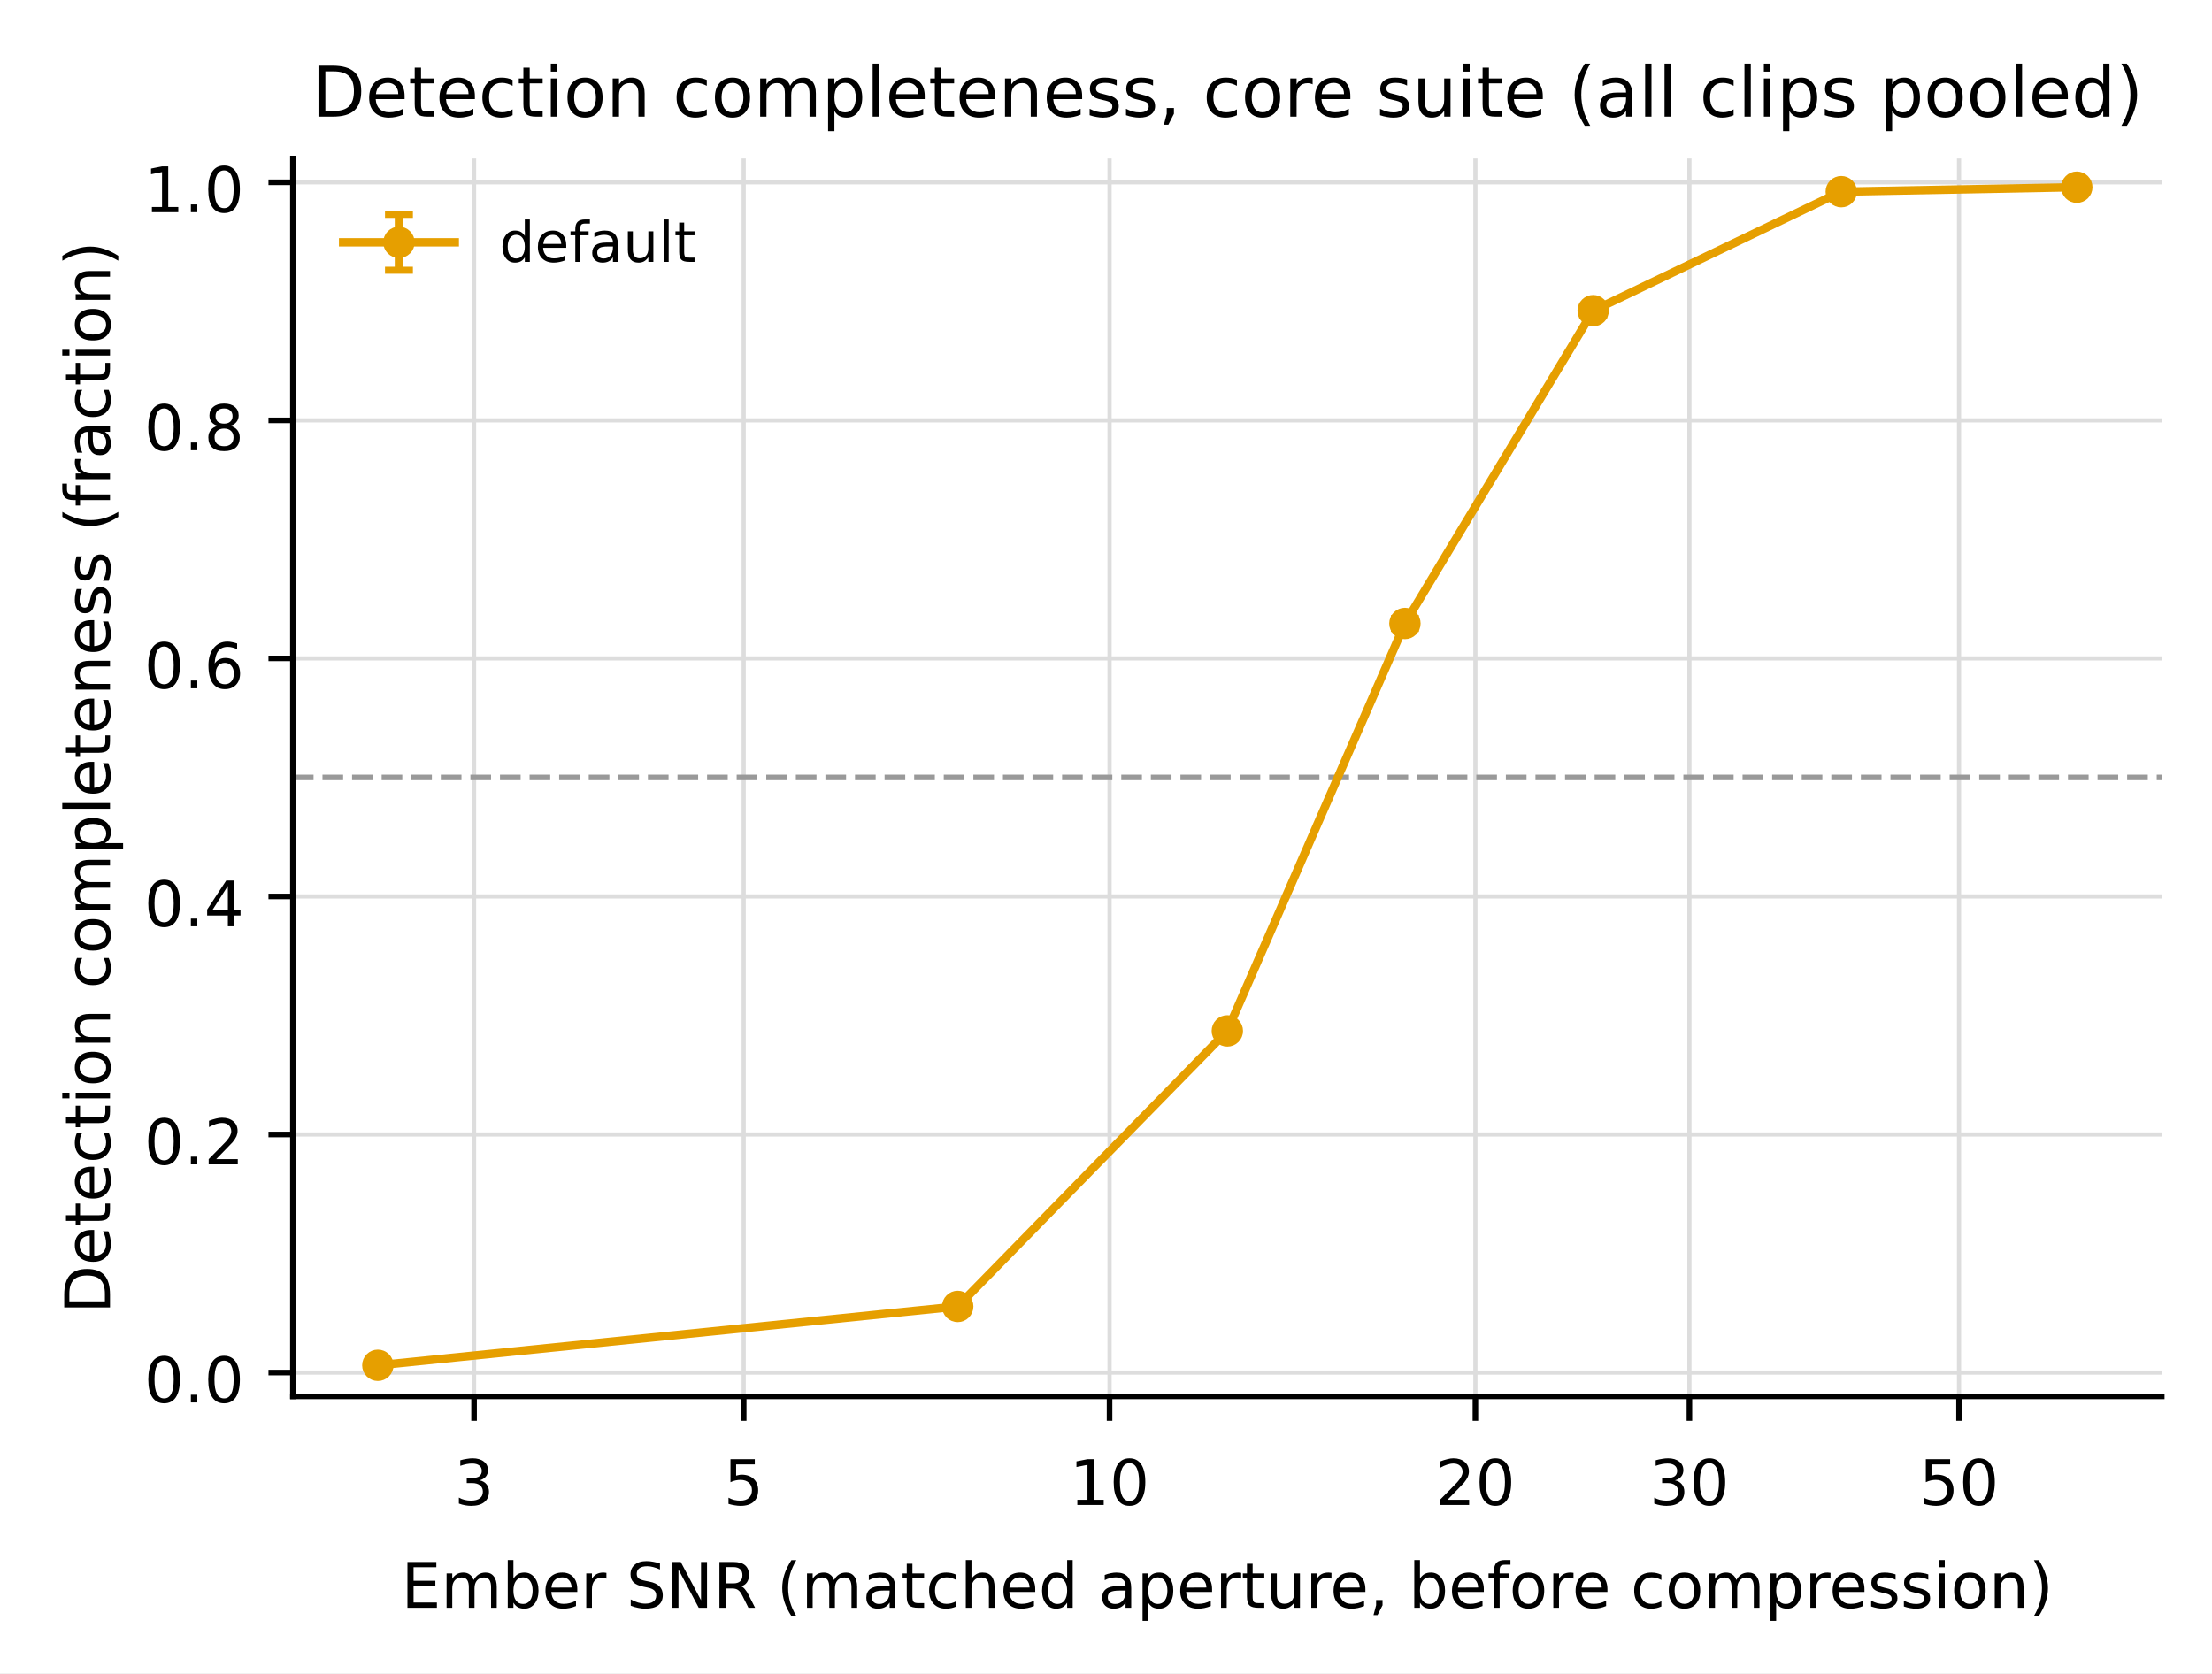
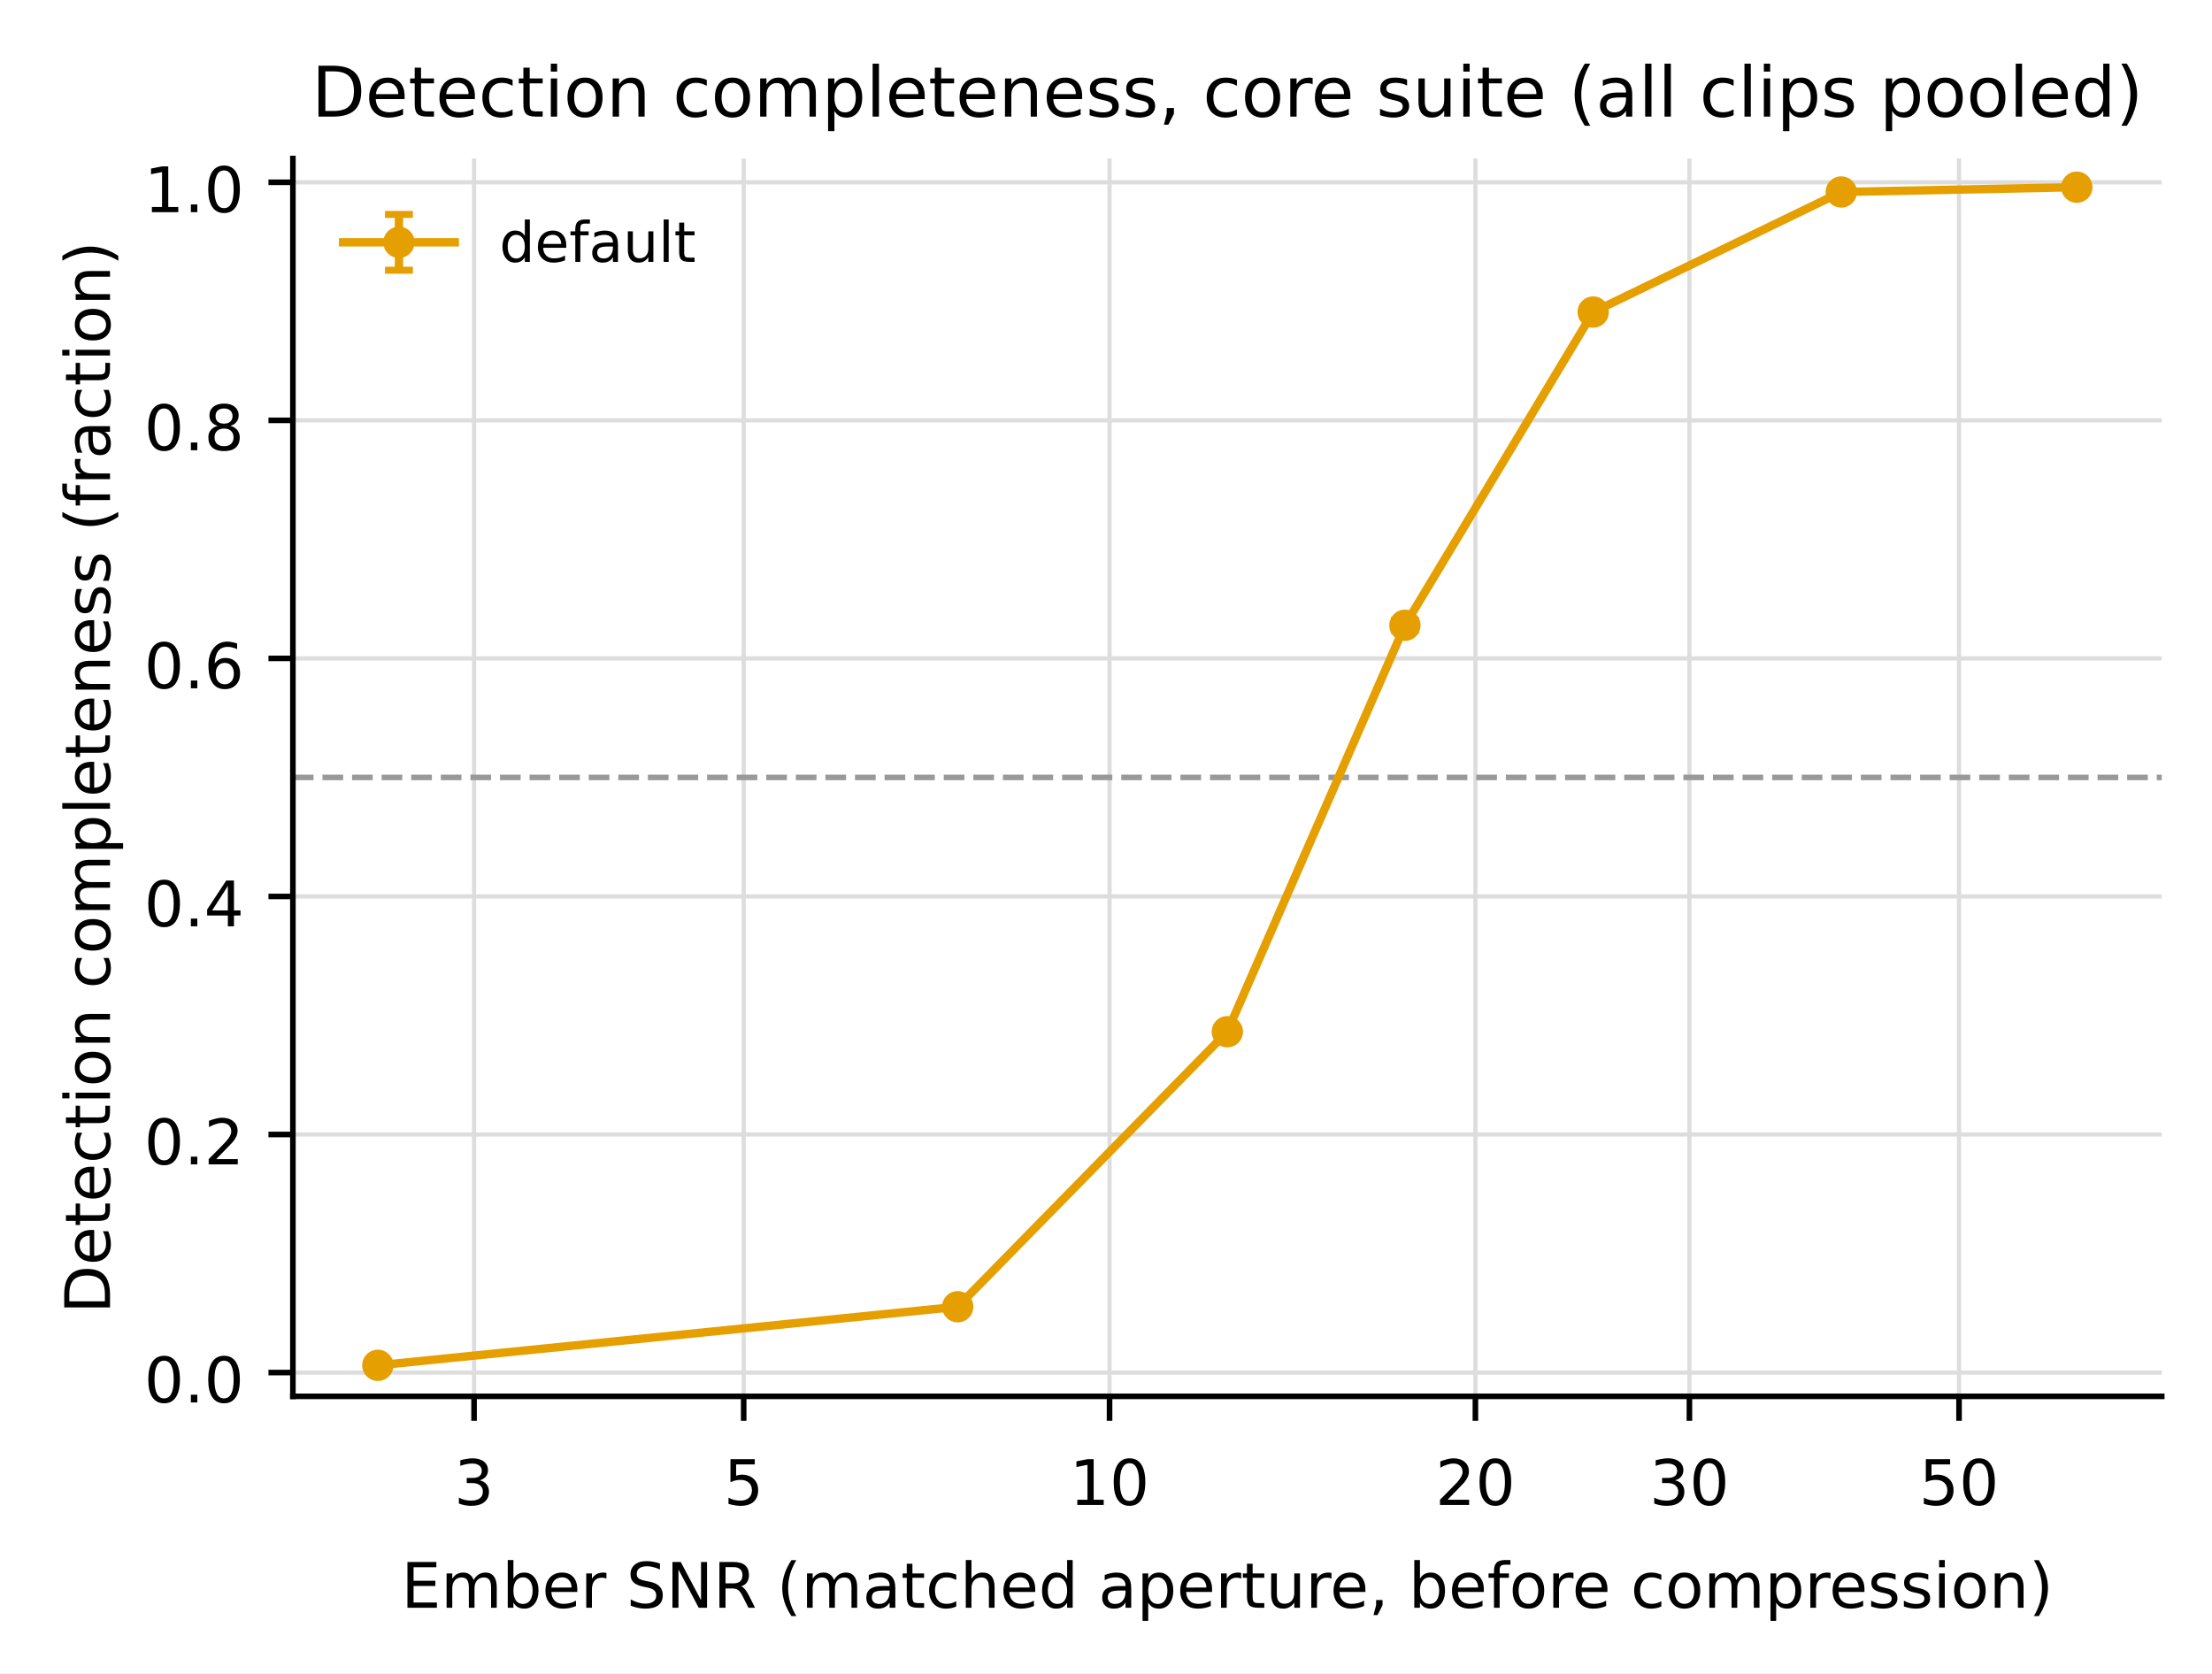
<svg xmlns="http://www.w3.org/2000/svg" xmlns:xlink="http://www.w3.org/1999/xlink" width="317.016pt" height="239.796pt" viewBox="0 0 317.016 239.796" version="1.1">
  <defs>
    <style type="text/css">*{stroke-linejoin: round; stroke-linecap: butt}</style>
  </defs>
  <g id="figure_1">
    <g id="patch_1">
      <path d="M 0 239.796  L 317.016 239.796  L 317.016 0  L 0 0  z " style="fill: #ffffff" />
    </g>
    <g id="axes_1">
      <g id="patch_2">
        <path d="M 41.976 200.125  L 309.816 200.125  L 309.816 22.717  L 41.976 22.717  z " style="fill: #ffffff" />
      </g>
      <g id="matplotlib.axis_1">
        <g id="xtick_1">
          <g id="line2d_1">
-             <path d="M 67.942 200.125  L 67.942 22.717  " clip-path="url(#p9de0dc1044)" style="fill: none; stroke: #dddddd; stroke-width: 0.6; stroke-linecap: square" />
+             <path d="M 67.942 200.125  L 67.942 22.717  " clip-path="url(#p7fc8bf9222)" style="fill: none; stroke: #dddddd; stroke-width: 0.6; stroke-linecap: square" />
          </g>
          <g id="line2d_2">
            <defs>
-               <path id="meb64596861" d="M 0 0  L 0 3.5  " style="stroke: #000000; stroke-width: 0.8" />
+               <path id="ma282ae2305" d="M 0 0  L 0 3.5  " style="stroke: #000000; stroke-width: 0.8" />
            </defs>
            <g>
-               <use xlink:href="#meb64596861" x="67.942" y="200.125" style="stroke: #000000; stroke-width: 0.8" />
+               <use xlink:href="#ma282ae2305" x="67.942" y="200.125" style="stroke: #000000; stroke-width: 0.8" />
            </g>
          </g>
          <g id="text_1">
            <text style="font-size: 9px; font-family: 'Pretendard', 'DejaVu Sans'; text-anchor: middle" x="67.942" y="215.69" transform="rotate(-0 67.9422 215.6895)">3</text>
          </g>
        </g>
        <g id="xtick_2">
          <g id="line2d_3">
-             <path d="M 106.583 200.125  L 106.583 22.717  " clip-path="url(#p9de0dc1044)" style="fill: none; stroke: #dddddd; stroke-width: 0.6; stroke-linecap: square" />
+             <path d="M 106.583 200.125  L 106.583 22.717  " clip-path="url(#p7fc8bf9222)" style="fill: none; stroke: #dddddd; stroke-width: 0.6; stroke-linecap: square" />
          </g>
          <g id="line2d_4">
            <g>
-               <use xlink:href="#meb64596861" x="106.583" y="200.125" style="stroke: #000000; stroke-width: 0.8" />
+               <use xlink:href="#ma282ae2305" x="106.583" y="200.125" style="stroke: #000000; stroke-width: 0.8" />
            </g>
          </g>
          <g id="text_2">
            <text style="font-size: 9px; font-family: 'Pretendard', 'DejaVu Sans'; text-anchor: middle" x="106.583" y="215.69" transform="rotate(-0 106.5835 215.6895)">5</text>
          </g>
        </g>
        <g id="xtick_3">
          <g id="line2d_5">
-             <path d="M 159.016 200.125  L 159.016 22.717  " clip-path="url(#p9de0dc1044)" style="fill: none; stroke: #dddddd; stroke-width: 0.6; stroke-linecap: square" />
+             <path d="M 159.016 200.125  L 159.016 22.717  " clip-path="url(#p7fc8bf9222)" style="fill: none; stroke: #dddddd; stroke-width: 0.6; stroke-linecap: square" />
          </g>
          <g id="line2d_6">
            <g>
-               <use xlink:href="#meb64596861" x="159.016" y="200.125" style="stroke: #000000; stroke-width: 0.8" />
+               <use xlink:href="#ma282ae2305" x="159.016" y="200.125" style="stroke: #000000; stroke-width: 0.8" />
            </g>
          </g>
          <g id="text_3">
            <text style="font-size: 9px; font-family: 'Pretendard', 'DejaVu Sans'; text-anchor: middle" x="159.016" y="215.69" transform="rotate(-0 159.0164 215.6895)">10</text>
          </g>
        </g>
        <g id="xtick_4">
          <g id="line2d_7">
-             <path d="M 211.449 200.125  L 211.449 22.717  " clip-path="url(#p9de0dc1044)" style="fill: none; stroke: #dddddd; stroke-width: 0.6; stroke-linecap: square" />
+             <path d="M 211.449 200.125  L 211.449 22.717  " clip-path="url(#p7fc8bf9222)" style="fill: none; stroke: #dddddd; stroke-width: 0.6; stroke-linecap: square" />
          </g>
          <g id="line2d_8">
            <g>
-               <use xlink:href="#meb64596861" x="211.449" y="200.125" style="stroke: #000000; stroke-width: 0.8" />
+               <use xlink:href="#ma282ae2305" x="211.449" y="200.125" style="stroke: #000000; stroke-width: 0.8" />
            </g>
          </g>
          <g id="text_4">
            <text style="font-size: 9px; font-family: 'Pretendard', 'DejaVu Sans'; text-anchor: middle" x="211.449" y="215.69" transform="rotate(-0 211.4493 215.6895)">20</text>
          </g>
        </g>
        <g id="xtick_5">
          <g id="line2d_9">
-             <path d="M 242.121 200.125  L 242.121 22.717  " clip-path="url(#p9de0dc1044)" style="fill: none; stroke: #dddddd; stroke-width: 0.6; stroke-linecap: square" />
+             <path d="M 242.121 200.125  L 242.121 22.717  " clip-path="url(#p7fc8bf9222)" style="fill: none; stroke: #dddddd; stroke-width: 0.6; stroke-linecap: square" />
          </g>
          <g id="line2d_10">
            <g>
-               <use xlink:href="#meb64596861" x="242.121" y="200.125" style="stroke: #000000; stroke-width: 0.8" />
+               <use xlink:href="#ma282ae2305" x="242.121" y="200.125" style="stroke: #000000; stroke-width: 0.8" />
            </g>
          </g>
          <g id="text_5">
            <text style="font-size: 9px; font-family: 'Pretendard', 'DejaVu Sans'; text-anchor: middle" x="242.121" y="215.69" transform="rotate(-0 242.1206 215.6895)">30</text>
          </g>
        </g>
        <g id="xtick_6">
          <g id="line2d_11">
-             <path d="M 280.762 200.125  L 280.762 22.717  " clip-path="url(#p9de0dc1044)" style="fill: none; stroke: #dddddd; stroke-width: 0.6; stroke-linecap: square" />
+             <path d="M 280.762 200.125  L 280.762 22.717  " clip-path="url(#p7fc8bf9222)" style="fill: none; stroke: #dddddd; stroke-width: 0.6; stroke-linecap: square" />
          </g>
          <g id="line2d_12">
            <g>
-               <use xlink:href="#meb64596861" x="280.762" y="200.125" style="stroke: #000000; stroke-width: 0.8" />
+               <use xlink:href="#ma282ae2305" x="280.762" y="200.125" style="stroke: #000000; stroke-width: 0.8" />
            </g>
          </g>
          <g id="text_6">
            <text style="font-size: 9px; font-family: 'Pretendard', 'DejaVu Sans'; text-anchor: middle" x="280.762" y="215.69" transform="rotate(-0 280.7618 215.6895)">50</text>
          </g>
        </g>
        <g id="text_7">
          <text style="font-size: 9px; font-family: 'Pretendard', 'DejaVu Sans'; text-anchor: middle" x="175.896" y="230.425" transform="rotate(-0 175.896 230.4254)">Ember SNR (matched aperture, before compression)</text>
        </g>
      </g>
      <g id="matplotlib.axis_2">
        <g id="ytick_1">
          <g id="line2d_13">
-             <path d="M 41.976 196.713  L 309.816 196.713  " clip-path="url(#p9de0dc1044)" style="fill: none; stroke: #dddddd; stroke-width: 0.6; stroke-linecap: square" />
+             <path d="M 41.976 196.713  L 309.816 196.713  " clip-path="url(#p7fc8bf9222)" style="fill: none; stroke: #dddddd; stroke-width: 0.6; stroke-linecap: square" />
          </g>
          <g id="line2d_14">
            <defs>
-               <path id="m451530d97e" d="M 0 0  L -3.5 0  " style="stroke: #000000; stroke-width: 0.8" />
+               <path id="mfa152bdd2c" d="M 0 0  L -3.5 0  " style="stroke: #000000; stroke-width: 0.8" />
            </defs>
            <g>
-               <use xlink:href="#m451530d97e" x="41.976" y="196.713" style="stroke: #000000; stroke-width: 0.8" />
+               <use xlink:href="#mfa152bdd2c" x="41.976" y="196.713" style="stroke: #000000; stroke-width: 0.8" />
            </g>
          </g>
          <g id="text_8">
            <text style="font-size: 9px; font-family: 'Pretendard', 'DejaVu Sans'; text-anchor: end" x="34.976" y="200.995" transform="rotate(-0 34.976 200.9954)">0.0</text>
          </g>
        </g>
        <g id="ytick_2">
          <g id="line2d_15">
-             <path d="M 41.976 162.596  L 309.816 162.596  " clip-path="url(#p9de0dc1044)" style="fill: none; stroke: #dddddd; stroke-width: 0.6; stroke-linecap: square" />
+             <path d="M 41.976 162.596  L 309.816 162.596  " clip-path="url(#p7fc8bf9222)" style="fill: none; stroke: #dddddd; stroke-width: 0.6; stroke-linecap: square" />
          </g>
          <g id="line2d_16">
            <g>
-               <use xlink:href="#m451530d97e" x="41.976" y="162.596" style="stroke: #000000; stroke-width: 0.8" />
+               <use xlink:href="#mfa152bdd2c" x="41.976" y="162.596" style="stroke: #000000; stroke-width: 0.8" />
            </g>
          </g>
          <g id="text_9">
            <text style="font-size: 9px; font-family: 'Pretendard', 'DejaVu Sans'; text-anchor: end" x="34.976" y="166.878" transform="rotate(-0 34.976 166.8785)">0.2</text>
          </g>
        </g>
        <g id="ytick_3">
          <g id="line2d_17">
-             <path d="M 41.976 128.479  L 309.816 128.479  " clip-path="url(#p9de0dc1044)" style="fill: none; stroke: #dddddd; stroke-width: 0.6; stroke-linecap: square" />
+             <path d="M 41.976 128.479  L 309.816 128.479  " clip-path="url(#p7fc8bf9222)" style="fill: none; stroke: #dddddd; stroke-width: 0.6; stroke-linecap: square" />
          </g>
          <g id="line2d_18">
            <g>
-               <use xlink:href="#m451530d97e" x="41.976" y="128.479" style="stroke: #000000; stroke-width: 0.8" />
+               <use xlink:href="#mfa152bdd2c" x="41.976" y="128.479" style="stroke: #000000; stroke-width: 0.8" />
            </g>
          </g>
          <g id="text_10">
            <text style="font-size: 9px; font-family: 'Pretendard', 'DejaVu Sans'; text-anchor: end" x="34.976" y="132.762" transform="rotate(-0 34.976 132.7615)">0.4</text>
          </g>
        </g>
        <g id="ytick_4">
          <g id="line2d_19">
-             <path d="M 41.976 94.362  L 309.816 94.362  " clip-path="url(#p9de0dc1044)" style="fill: none; stroke: #dddddd; stroke-width: 0.6; stroke-linecap: square" />
+             <path d="M 41.976 94.362  L 309.816 94.362  " clip-path="url(#p7fc8bf9222)" style="fill: none; stroke: #dddddd; stroke-width: 0.6; stroke-linecap: square" />
          </g>
          <g id="line2d_20">
            <g>
-               <use xlink:href="#m451530d97e" x="41.976" y="94.362" style="stroke: #000000; stroke-width: 0.8" />
+               <use xlink:href="#mfa152bdd2c" x="41.976" y="94.362" style="stroke: #000000; stroke-width: 0.8" />
            </g>
          </g>
          <g id="text_11">
            <text style="font-size: 9px; font-family: 'Pretendard', 'DejaVu Sans'; text-anchor: end" x="34.976" y="98.645" transform="rotate(-0 34.976 98.64461)">0.6</text>
          </g>
        </g>
        <g id="ytick_5">
          <g id="line2d_21">
-             <path d="M 41.976 60.245  L 309.816 60.245  " clip-path="url(#p9de0dc1044)" style="fill: none; stroke: #dddddd; stroke-width: 0.6; stroke-linecap: square" />
+             <path d="M 41.976 60.245  L 309.816 60.245  " clip-path="url(#p7fc8bf9222)" style="fill: none; stroke: #dddddd; stroke-width: 0.6; stroke-linecap: square" />
          </g>
          <g id="line2d_22">
            <g>
-               <use xlink:href="#m451530d97e" x="41.976" y="60.245" style="stroke: #000000; stroke-width: 0.8" />
+               <use xlink:href="#mfa152bdd2c" x="41.976" y="60.245" style="stroke: #000000; stroke-width: 0.8" />
            </g>
          </g>
          <g id="text_12">
            <text style="font-size: 9px; font-family: 'Pretendard', 'DejaVu Sans'; text-anchor: end" x="34.976" y="64.528" transform="rotate(-0 34.976 64.52769)">0.8</text>
          </g>
        </g>
        <g id="ytick_6">
          <g id="line2d_23">
-             <path d="M 41.976 26.128  L 309.816 26.128  " clip-path="url(#p9de0dc1044)" style="fill: none; stroke: #dddddd; stroke-width: 0.6; stroke-linecap: square" />
+             <path d="M 41.976 26.128  L 309.816 26.128  " clip-path="url(#p7fc8bf9222)" style="fill: none; stroke: #dddddd; stroke-width: 0.6; stroke-linecap: square" />
          </g>
          <g id="line2d_24">
            <g>
-               <use xlink:href="#m451530d97e" x="41.976" y="26.128" style="stroke: #000000; stroke-width: 0.8" />
+               <use xlink:href="#mfa152bdd2c" x="41.976" y="26.128" style="stroke: #000000; stroke-width: 0.8" />
            </g>
          </g>
          <g id="text_13">
            <text style="font-size: 9px; font-family: 'Pretendard', 'DejaVu Sans'; text-anchor: end" x="34.976" y="30.411" transform="rotate(-0 34.976 30.41077)">1.0</text>
          </g>
        </g>
        <g id="text_14">
          <text style="font-size: 9px; font-family: 'Pretendard', 'DejaVu Sans'; text-anchor: middle" x="15.765" y="111.421" transform="rotate(-90 15.76494 111.4206)">Detection completeness (fraction)</text>
        </g>
      </g>
      <g id="LineCollection_1">
-         <path d="M 54.151 195.784  L 54.151 195.557  " clip-path="url(#p9de0dc1044)" style="fill: none; stroke: #e69f00; stroke-width: 1.2" />
-         <path d="M 137.255 187.417  L 137.255 187.059  " clip-path="url(#p9de0dc1044)" style="fill: none; stroke: #e69f00; stroke-width: 1.2" />
-         <path d="M 175.896 148.173  L 175.896 147.326  " clip-path="url(#p9de0dc1044)" style="fill: none; stroke: #e69f00; stroke-width: 1.2" />
-         <path d="M 201.348 90.063  L 201.348 88.651  " clip-path="url(#p9de0dc1044)" style="fill: none; stroke: #e69f00; stroke-width: 1.2" />
-         <path d="M 228.329 45.15  L 228.329 43.912  " clip-path="url(#p9de0dc1044)" style="fill: none; stroke: #e69f00; stroke-width: 1.2" />
-         <path d="M 263.882 27.728  L 263.882 27.244  " clip-path="url(#p9de0dc1044)" style="fill: none; stroke: #e69f00; stroke-width: 1.2" />
-         <path d="M 297.641 27.279  L 297.641 26.52  " clip-path="url(#p9de0dc1044)" style="fill: none; stroke: #e69f00; stroke-width: 1.2" />
+         <path d="M 54.151 195.786  L 54.151 195.56  " clip-path="url(#p7fc8bf9222)" style="fill: none; stroke: #e69f00; stroke-width: 1.2" />
+         <path d="M 137.255 187.458  L 137.255 187.101  " clip-path="url(#p7fc8bf9222)" style="fill: none; stroke: #e69f00; stroke-width: 1.2" />
+         <path d="M 175.896 148.287  L 175.896 147.441  " clip-path="url(#p7fc8bf9222)" style="fill: none; stroke: #e69f00; stroke-width: 1.2" />
+         <path d="M 201.348 90.325  L 201.348 88.912  " clip-path="url(#p7fc8bf9222)" style="fill: none; stroke: #e69f00; stroke-width: 1.2" />
+         <path d="M 228.329 45.353  L 228.329 44.109  " clip-path="url(#p7fc8bf9222)" style="fill: none; stroke: #e69f00; stroke-width: 1.2" />
+         <path d="M 263.882 27.775  L 263.882 27.284  " clip-path="url(#p7fc8bf9222)" style="fill: none; stroke: #e69f00; stroke-width: 1.2" />
+         <path d="M 297.641 27.279  L 297.641 26.52  " clip-path="url(#p7fc8bf9222)" style="fill: none; stroke: #e69f00; stroke-width: 1.2" />
      </g>
      <g id="line2d_25">
        <defs>
-           <path id="m27b0cbf6f4" d="M 2 0  L -2 -0  " style="stroke: #e69f00" />
+           <path id="m7c7b7092ee" d="M 2 0  L -2 -0  " style="stroke: #e69f00" />
        </defs>
-         <g clip-path="url(#p9de0dc1044)">
-           <use xlink:href="#m27b0cbf6f4" x="54.151" y="195.784" style="fill: #e69f00; stroke: #e69f00" />
-           <use xlink:href="#m27b0cbf6f4" x="137.255" y="187.417" style="fill: #e69f00; stroke: #e69f00" />
-           <use xlink:href="#m27b0cbf6f4" x="175.896" y="148.173" style="fill: #e69f00; stroke: #e69f00" />
-           <use xlink:href="#m27b0cbf6f4" x="201.348" y="90.063" style="fill: #e69f00; stroke: #e69f00" />
-           <use xlink:href="#m27b0cbf6f4" x="228.329" y="45.15" style="fill: #e69f00; stroke: #e69f00" />
-           <use xlink:href="#m27b0cbf6f4" x="263.882" y="27.728" style="fill: #e69f00; stroke: #e69f00" />
-           <use xlink:href="#m27b0cbf6f4" x="297.641" y="27.279" style="fill: #e69f00; stroke: #e69f00" />
+         <g clip-path="url(#p7fc8bf9222)">
+           <use xlink:href="#m7c7b7092ee" x="54.151" y="195.786" style="fill: #e69f00; stroke: #e69f00" />
+           <use xlink:href="#m7c7b7092ee" x="137.255" y="187.458" style="fill: #e69f00; stroke: #e69f00" />
+           <use xlink:href="#m7c7b7092ee" x="175.896" y="148.287" style="fill: #e69f00; stroke: #e69f00" />
+           <use xlink:href="#m7c7b7092ee" x="201.348" y="90.325" style="fill: #e69f00; stroke: #e69f00" />
+           <use xlink:href="#m7c7b7092ee" x="228.329" y="45.353" style="fill: #e69f00; stroke: #e69f00" />
+           <use xlink:href="#m7c7b7092ee" x="263.882" y="27.775" style="fill: #e69f00; stroke: #e69f00" />
+           <use xlink:href="#m7c7b7092ee" x="297.641" y="27.279" style="fill: #e69f00; stroke: #e69f00" />
        </g>
      </g>
      <g id="line2d_26">
-         <g clip-path="url(#p9de0dc1044)">
-           <use xlink:href="#m27b0cbf6f4" x="54.151" y="195.557" style="fill: #e69f00; stroke: #e69f00" />
-           <use xlink:href="#m27b0cbf6f4" x="137.255" y="187.059" style="fill: #e69f00; stroke: #e69f00" />
-           <use xlink:href="#m27b0cbf6f4" x="175.896" y="147.326" style="fill: #e69f00; stroke: #e69f00" />
-           <use xlink:href="#m27b0cbf6f4" x="201.348" y="88.651" style="fill: #e69f00; stroke: #e69f00" />
-           <use xlink:href="#m27b0cbf6f4" x="228.329" y="43.912" style="fill: #e69f00; stroke: #e69f00" />
-           <use xlink:href="#m27b0cbf6f4" x="263.882" y="27.244" style="fill: #e69f00; stroke: #e69f00" />
-           <use xlink:href="#m27b0cbf6f4" x="297.641" y="26.52" style="fill: #e69f00; stroke: #e69f00" />
+         <g clip-path="url(#p7fc8bf9222)">
+           <use xlink:href="#m7c7b7092ee" x="54.151" y="195.56" style="fill: #e69f00; stroke: #e69f00" />
+           <use xlink:href="#m7c7b7092ee" x="137.255" y="187.101" style="fill: #e69f00; stroke: #e69f00" />
+           <use xlink:href="#m7c7b7092ee" x="175.896" y="147.441" style="fill: #e69f00; stroke: #e69f00" />
+           <use xlink:href="#m7c7b7092ee" x="201.348" y="88.912" style="fill: #e69f00; stroke: #e69f00" />
+           <use xlink:href="#m7c7b7092ee" x="228.329" y="44.109" style="fill: #e69f00; stroke: #e69f00" />
+           <use xlink:href="#m7c7b7092ee" x="263.882" y="27.284" style="fill: #e69f00; stroke: #e69f00" />
+           <use xlink:href="#m7c7b7092ee" x="297.641" y="26.52" style="fill: #e69f00; stroke: #e69f00" />
        </g>
      </g>
      <g id="line2d_27">
-         <path d="M 41.976 111.421  L 309.816 111.421  " clip-path="url(#p9de0dc1044)" style="fill: none; stroke-dasharray: 2.96,1.28; stroke-dashoffset: 0; stroke: #999999; stroke-width: 0.8" />
+         <path d="M 41.976 111.421  L 309.816 111.421  " clip-path="url(#p7fc8bf9222)" style="fill: none; stroke-dasharray: 2.96,1.28; stroke-dashoffset: 0; stroke: #999999; stroke-width: 0.8" />
      </g>
      <g id="line2d_28">
-         <path d="M 54.151 195.675  L 137.255 187.239  L 175.896 147.751  L 201.348 89.356  L 228.329 44.524  L 263.882 27.47  L 297.641 26.827  " clip-path="url(#p9de0dc1044)" style="fill: none; stroke: #e69f00; stroke-width: 1.2; stroke-linecap: square" />
+         <path d="M 54.151 195.678  L 137.255 187.281  L 175.896 147.865  L 201.348 89.617  L 228.329 44.724  L 263.882 27.514  L 297.641 26.827  " clip-path="url(#p7fc8bf9222)" style="fill: none; stroke: #e69f00; stroke-width: 1.2; stroke-linecap: square" />
        <defs>
-           <path id="mcd65ce71a1" d="M 0 1.75  C 0.464 1.75 0.909 1.566 1.237 1.237  C 1.566 0.909 1.75 0.464 1.75 0  C 1.75 -0.464 1.566 -0.909 1.237 -1.237  C 0.909 -1.566 0.464 -1.75 0 -1.75  C -0.464 -1.75 -0.909 -1.566 -1.237 -1.237  C -1.566 -0.909 -1.75 -0.464 -1.75 0  C -1.75 0.464 -1.566 0.909 -1.237 1.237  C -0.909 1.566 -0.464 1.75 0 1.75  z " style="stroke: #e69f00" />
+           <path id="mff29df783f" d="M 0 1.75  C 0.464 1.75 0.909 1.566 1.237 1.237  C 1.566 0.909 1.75 0.464 1.75 0  C 1.75 -0.464 1.566 -0.909 1.237 -1.237  C 0.909 -1.566 0.464 -1.75 0 -1.75  C -0.464 -1.75 -0.909 -1.566 -1.237 -1.237  C -1.566 -0.909 -1.75 -0.464 -1.75 0  C -1.75 0.464 -1.566 0.909 -1.237 1.237  C -0.909 1.566 -0.464 1.75 0 1.75  z " style="stroke: #e69f00" />
        </defs>
-         <g clip-path="url(#p9de0dc1044)">
-           <use xlink:href="#mcd65ce71a1" x="54.151" y="195.675" style="fill: #e69f00; stroke: #e69f00" />
-           <use xlink:href="#mcd65ce71a1" x="137.255" y="187.239" style="fill: #e69f00; stroke: #e69f00" />
-           <use xlink:href="#mcd65ce71a1" x="175.896" y="147.751" style="fill: #e69f00; stroke: #e69f00" />
-           <use xlink:href="#mcd65ce71a1" x="201.348" y="89.356" style="fill: #e69f00; stroke: #e69f00" />
-           <use xlink:href="#mcd65ce71a1" x="228.329" y="44.524" style="fill: #e69f00; stroke: #e69f00" />
-           <use xlink:href="#mcd65ce71a1" x="263.882" y="27.47" style="fill: #e69f00; stroke: #e69f00" />
-           <use xlink:href="#mcd65ce71a1" x="297.641" y="26.827" style="fill: #e69f00; stroke: #e69f00" />
+         <g clip-path="url(#p7fc8bf9222)">
+           <use xlink:href="#mff29df783f" x="54.151" y="195.678" style="fill: #e69f00; stroke: #e69f00" />
+           <use xlink:href="#mff29df783f" x="137.255" y="187.281" style="fill: #e69f00; stroke: #e69f00" />
+           <use xlink:href="#mff29df783f" x="175.896" y="147.865" style="fill: #e69f00; stroke: #e69f00" />
+           <use xlink:href="#mff29df783f" x="201.348" y="89.617" style="fill: #e69f00; stroke: #e69f00" />
+           <use xlink:href="#mff29df783f" x="228.329" y="44.724" style="fill: #e69f00; stroke: #e69f00" />
+           <use xlink:href="#mff29df783f" x="263.882" y="27.514" style="fill: #e69f00; stroke: #e69f00" />
+           <use xlink:href="#mff29df783f" x="297.641" y="26.827" style="fill: #e69f00; stroke: #e69f00" />
        </g>
      </g>
      <g id="patch_3">
        <path d="M 41.976 200.125  L 41.976 22.717  " style="fill: none; stroke: #000000; stroke-width: 0.8; stroke-linejoin: miter; stroke-linecap: square" />
      </g>
      <g id="patch_4">
        <path d="M 41.976 200.125  L 309.816 200.125  " style="fill: none; stroke: #000000; stroke-width: 0.8; stroke-linejoin: miter; stroke-linecap: square" />
      </g>
      <g id="text_15">
        <text style="font-size: 10px; font-family: 'Pretendard', 'DejaVu Sans'; text-anchor: middle" x="175.896" y="16.717" transform="rotate(-0 175.896 16.7166)">Detection completeness, core suite (all clips pooled)</text>
      </g>
      <g id="legend_1">
        <g id="LineCollection_2">
          <path d="M 57.176 38.73  L 57.176 30.73  " style="fill: none; stroke: #e69f00; stroke-width: 1.2" />
        </g>
        <g id="line2d_29">
          <g>
-             <use xlink:href="#m27b0cbf6f4" x="57.176" y="38.73" style="fill: #e69f00; stroke: #e69f00" />
+             <use xlink:href="#m7c7b7092ee" x="57.176" y="38.73" style="fill: #e69f00; stroke: #e69f00" />
          </g>
        </g>
        <g id="line2d_30">
          <g>
-             <use xlink:href="#m27b0cbf6f4" x="57.176" y="30.73" style="fill: #e69f00; stroke: #e69f00" />
+             <use xlink:href="#m7c7b7092ee" x="57.176" y="30.73" style="fill: #e69f00; stroke: #e69f00" />
          </g>
        </g>
        <g id="line2d_31">
          <path d="M 49.176 34.73  L 65.176 34.73  " style="fill: none; stroke: #e69f00; stroke-width: 1.2; stroke-linecap: square" />
        </g>
        <g id="line2d_32">
          <g>
-             <use xlink:href="#mcd65ce71a1" x="57.176" y="34.73" style="fill: #e69f00; stroke: #e69f00" />
+             <use xlink:href="#mff29df783f" x="57.176" y="34.73" style="fill: #e69f00; stroke: #e69f00" />
          </g>
        </g>
        <g id="text_16">
          <text style="font-size: 8px; font-family: 'Pretendard', 'DejaVu Sans'; text-anchor: start" x="71.576" y="37.53" transform="rotate(-0 71.576 37.52988)">default</text>
        </g>
      </g>
    </g>
  </g>
  <defs>
-     <clipPath id="p9de0dc1044">
+     <clipPath id="p7fc8bf9222">
      <rect x="41.976" y="22.717" width="267.84" height="177.408" />
    </clipPath>
  </defs>
</svg>
